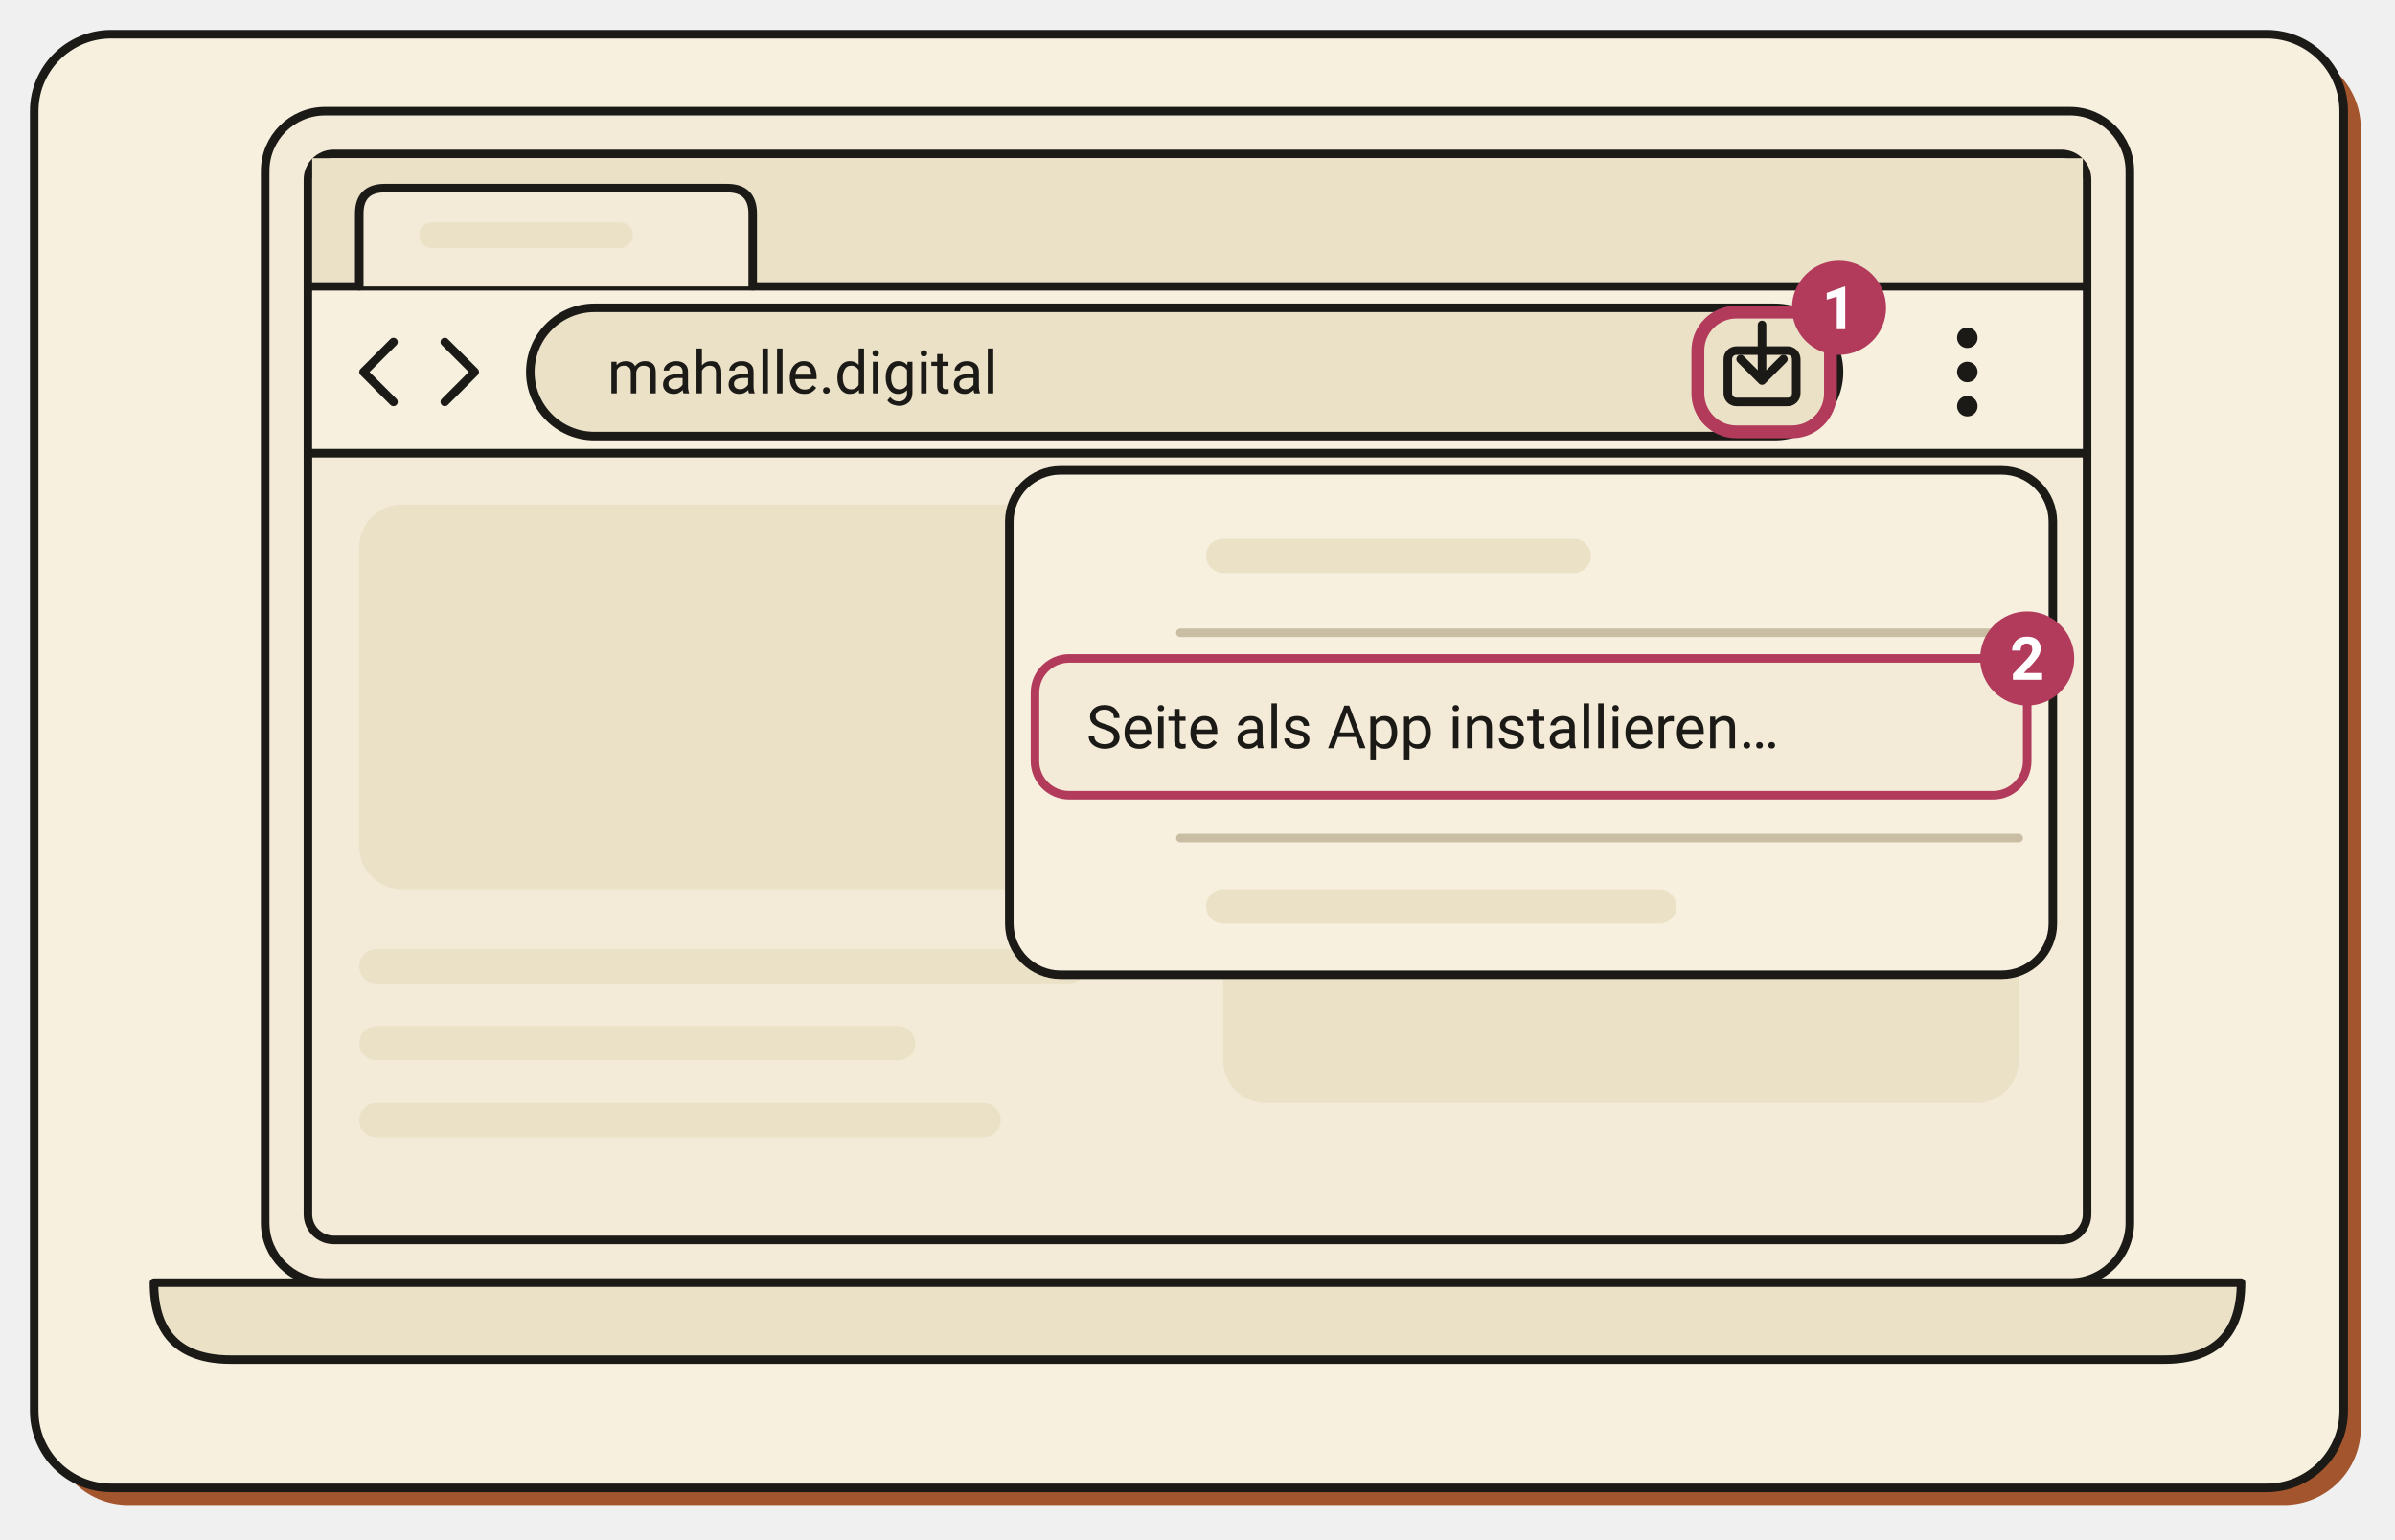
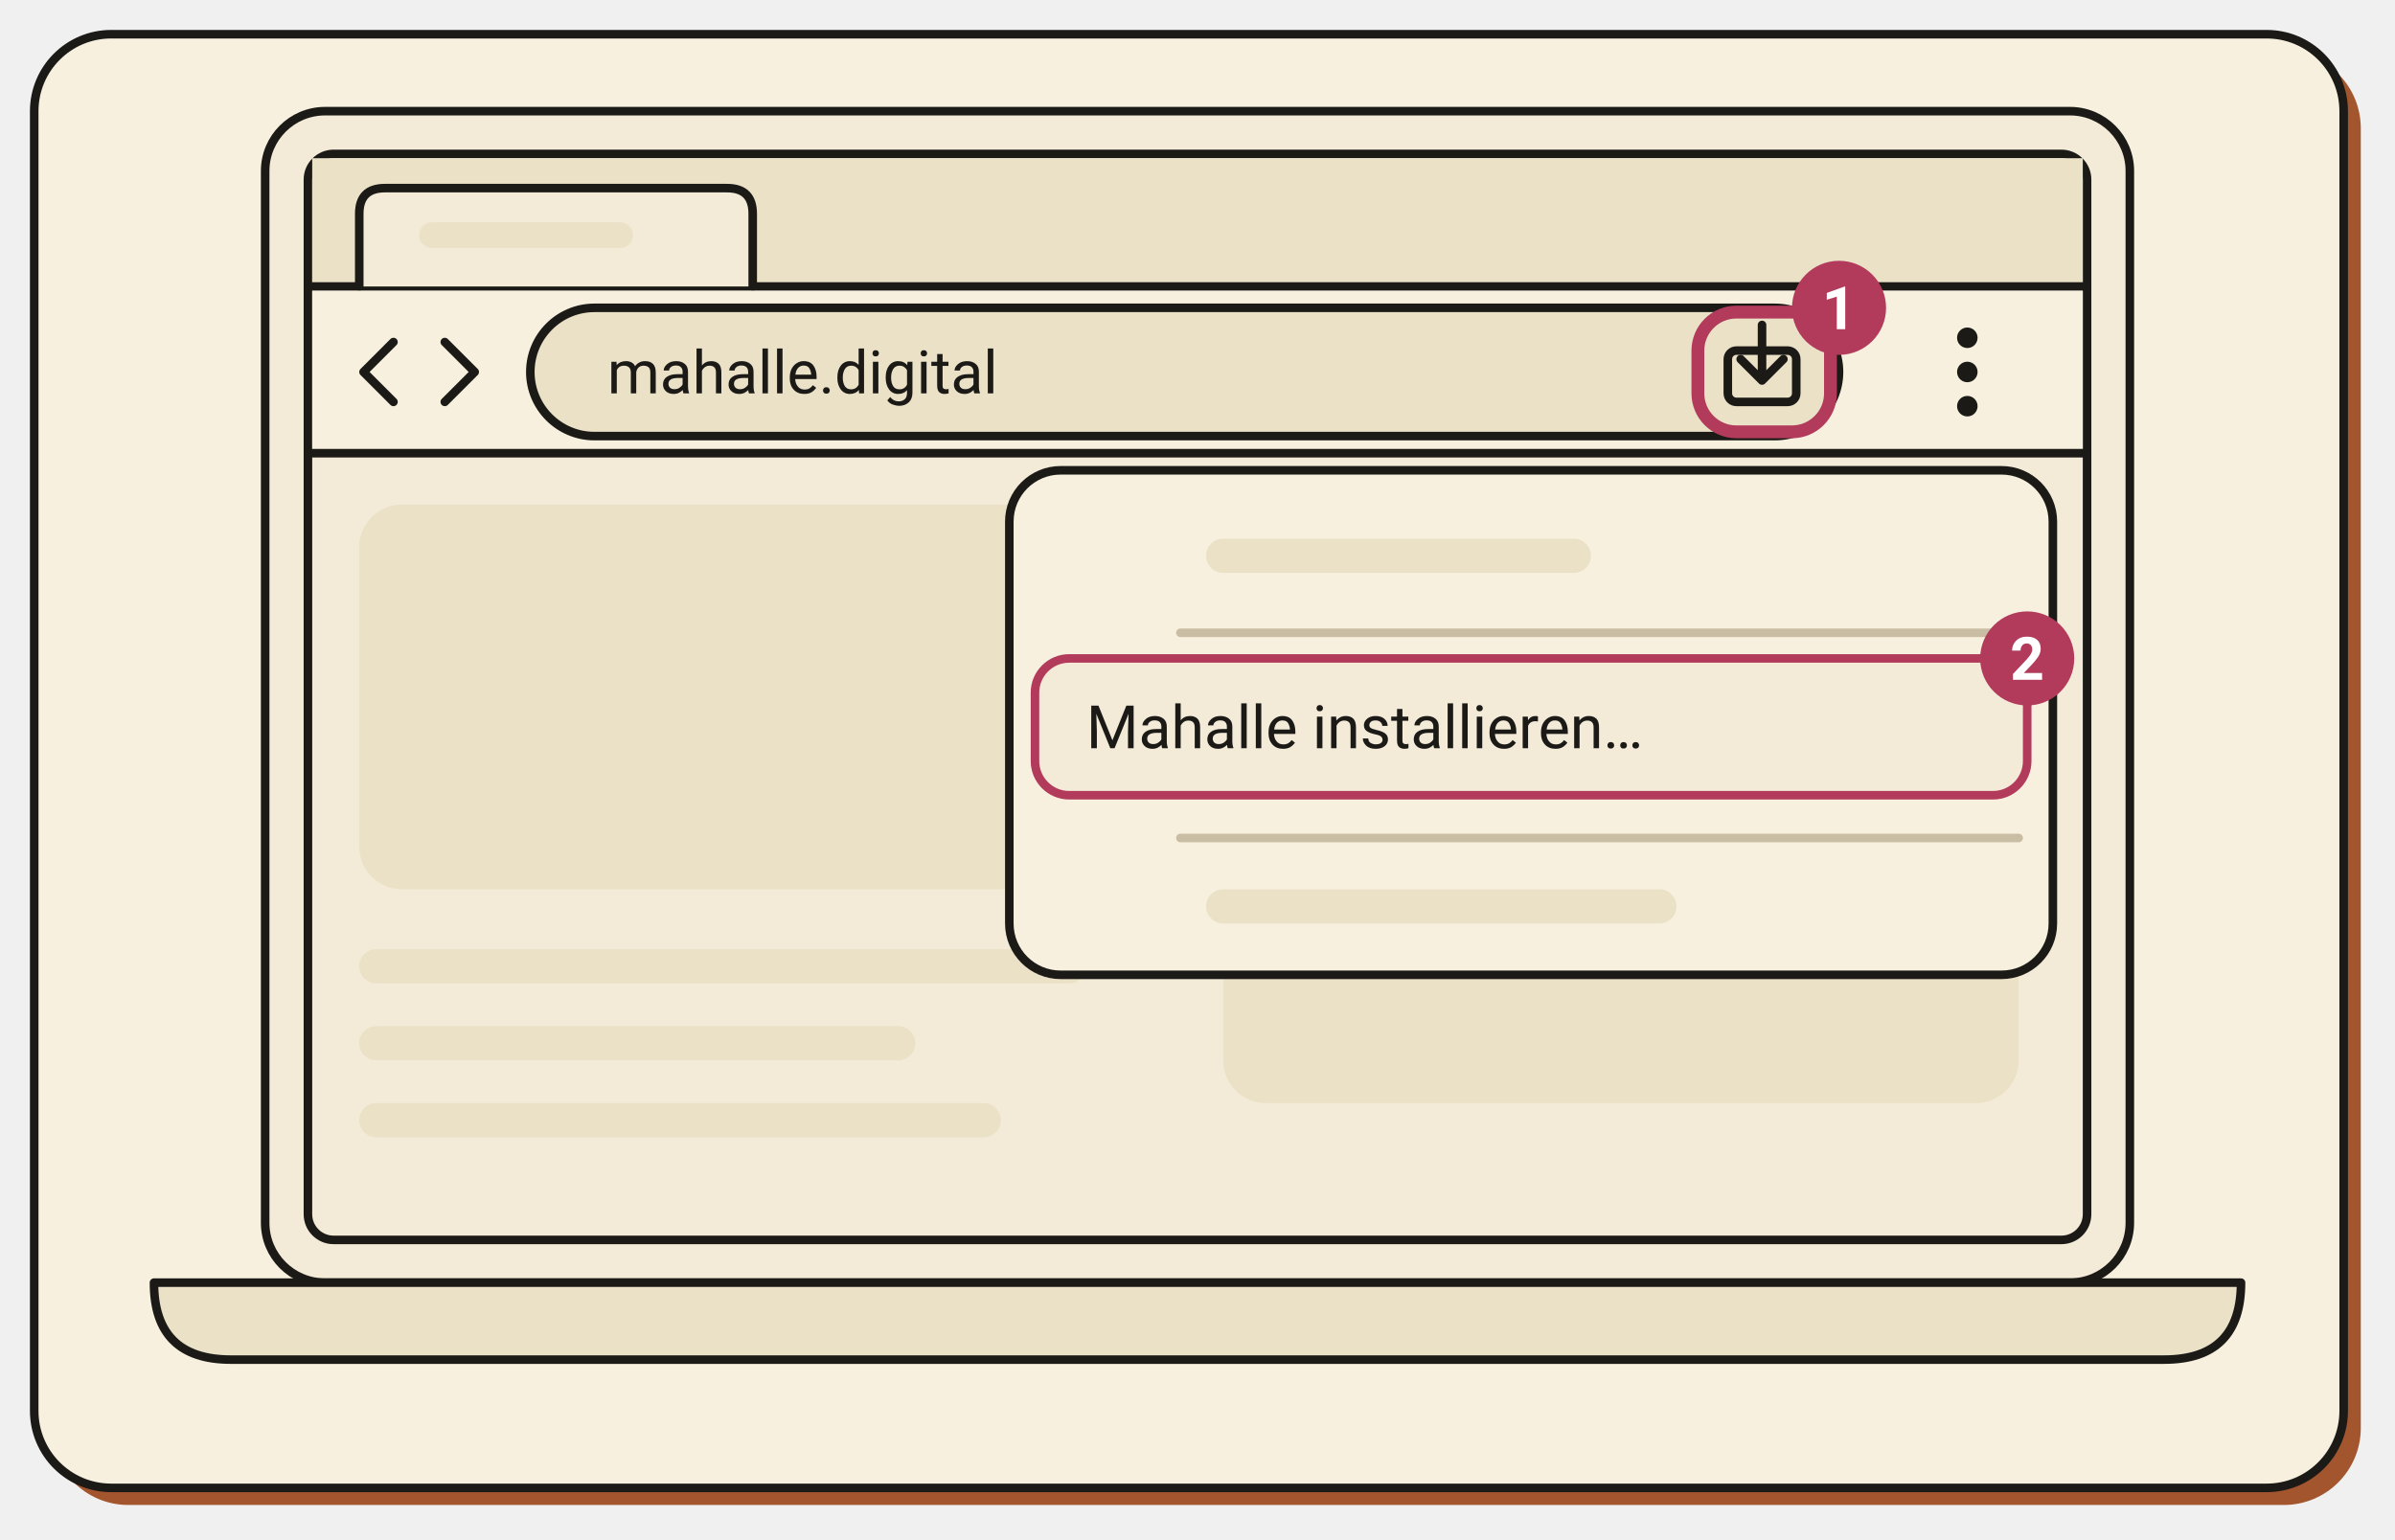
<svg xmlns="http://www.w3.org/2000/svg" viewBox="0 0 560 360" width="560" height="360" role="img" stroke-linecap="round" stroke-linejoin="round" font-family="system-ui, -apple-system, 'Segoe UI', Roboto, sans-serif">
  <defs>
    <clipPath id="c">
      <rect x="8" y="8" width="540" height="340" rx="18" />
    </clipPath>
  </defs>
  <rect x="12" y="12" width="540" height="340" rx="18" fill="#a3552e" />
  <rect x="8" y="8" width="540" height="340" rx="18" fill="#f7f0de" stroke="#1b1a17" stroke-width="2" />
  <g clip-path="url(#c)">
    <rect x="62" y="26" width="436" height="274" rx="14" fill="#f3ead8" stroke="#1b1a17" stroke-width="2" />
    <rect x="72" y="36" width="416" height="254" rx="6" fill="#f3ead8" stroke="#1b1a17" stroke-width="2" />
    <rect x="73" y="37" width="414" height="30" fill="#ebe1c7" />
    <path d="M72 67H488" fill="none" stroke="#1b1a17" stroke-width="2" />
    <path d="M84 67V50Q84 44 90 44H170Q176 44 176 50V67" fill="#f3ead8" stroke="#1b1a17" stroke-width="2" />
    <rect x="98" y="52" width="50" height="6" rx="3" fill="#ebe1c7" />
    <rect x="73" y="68" width="414" height="38" fill="#f7f0de" />
    <path d="M72 106H488" fill="none" stroke="#1b1a17" stroke-width="2" />
    <path d="M92 80L85 87L92 94M104 80L111 87L104 94" fill="none" stroke="#1b1a17" stroke-width="2" />
    <rect x="124" y="72" width="306" height="30" rx="15" fill="#ebe1c7" stroke="#1b1a17" stroke-width="2" />
    <text x="142" y="92" font-size="14" fill="#1b1a17">mahalle.digital</text>
    <rect x="404" y="82" width="16" height="12" rx="2" fill="none" stroke="#1b1a17" stroke-width="2" />
    <path d="M412 76V88M407 84L412 89L417 84" fill="none" stroke="#1b1a17" stroke-width="2" />
    <rect x="397" y="73" width="31" height="28" rx="9" fill="none" stroke="#b23a5b" stroke-width="3" />
    <circle cx="430" cy="72" r="11" fill="#b23a5b" />
    <text x="430" y="77" font-size="14" font-weight="700" fill="#fff" text-anchor="middle">1</text>
    <g fill="#1b1a17">
      <circle cx="460" cy="79" r="2.4" />
      <circle cx="460" cy="87" r="2.4" />
      <circle cx="460" cy="95" r="2.4" />
    </g>
    <rect x="84" y="118" width="190" height="90" rx="10" fill="#ebe1c7" />
    <rect x="84" y="222" width="170" height="8" rx="4" fill="#ebe1c7" />
    <rect x="84" y="240" width="130" height="8" rx="4" fill="#ebe1c7" />
    <rect x="84" y="258" width="150" height="8" rx="4" fill="#ebe1c7" />
    <rect x="286" y="118" width="186" height="140" rx="10" fill="#ebe1c7" />
    <rect x="236" y="110" width="244" height="118" rx="12" fill="#f7f0de" stroke="#1b1a17" stroke-width="2" />
    <rect x="282" y="126" width="90" height="8" rx="4" fill="#ebe1c7" />
    <path d="M276 148H472" stroke="#c9bea3" stroke-width="2" />
    <rect x="242" y="154" width="232" height="32" rx="8" fill="#f3ead8" />
-     <text x="254" y="175" font-size="14" fill="#1b1a17">Seite als App installieren…</text>
+     <text x="254" y="175" font-size="14" fill="#1b1a17">Mahalle installieren…</text>
    <rect x="242" y="154" width="232" height="32" rx="8" fill="none" stroke="#b23a5b" stroke-width="2" />
    <circle cx="474" cy="154" r="11" fill="#b23a5b" />
    <text x="474" y="159" font-size="14" font-weight="700" fill="#fff" text-anchor="middle">2</text>
    <path d="M276 196H472" stroke="#c9bea3" stroke-width="2" />
    <rect x="282" y="208" width="110" height="8" rx="4" fill="#ebe1c7" />
    <path d="M36 300H524Q524 318 506 318H54Q36 318 36 300Z" fill="#ebe1c7" stroke="#1b1a17" stroke-width="2" />
  </g>
</svg>
